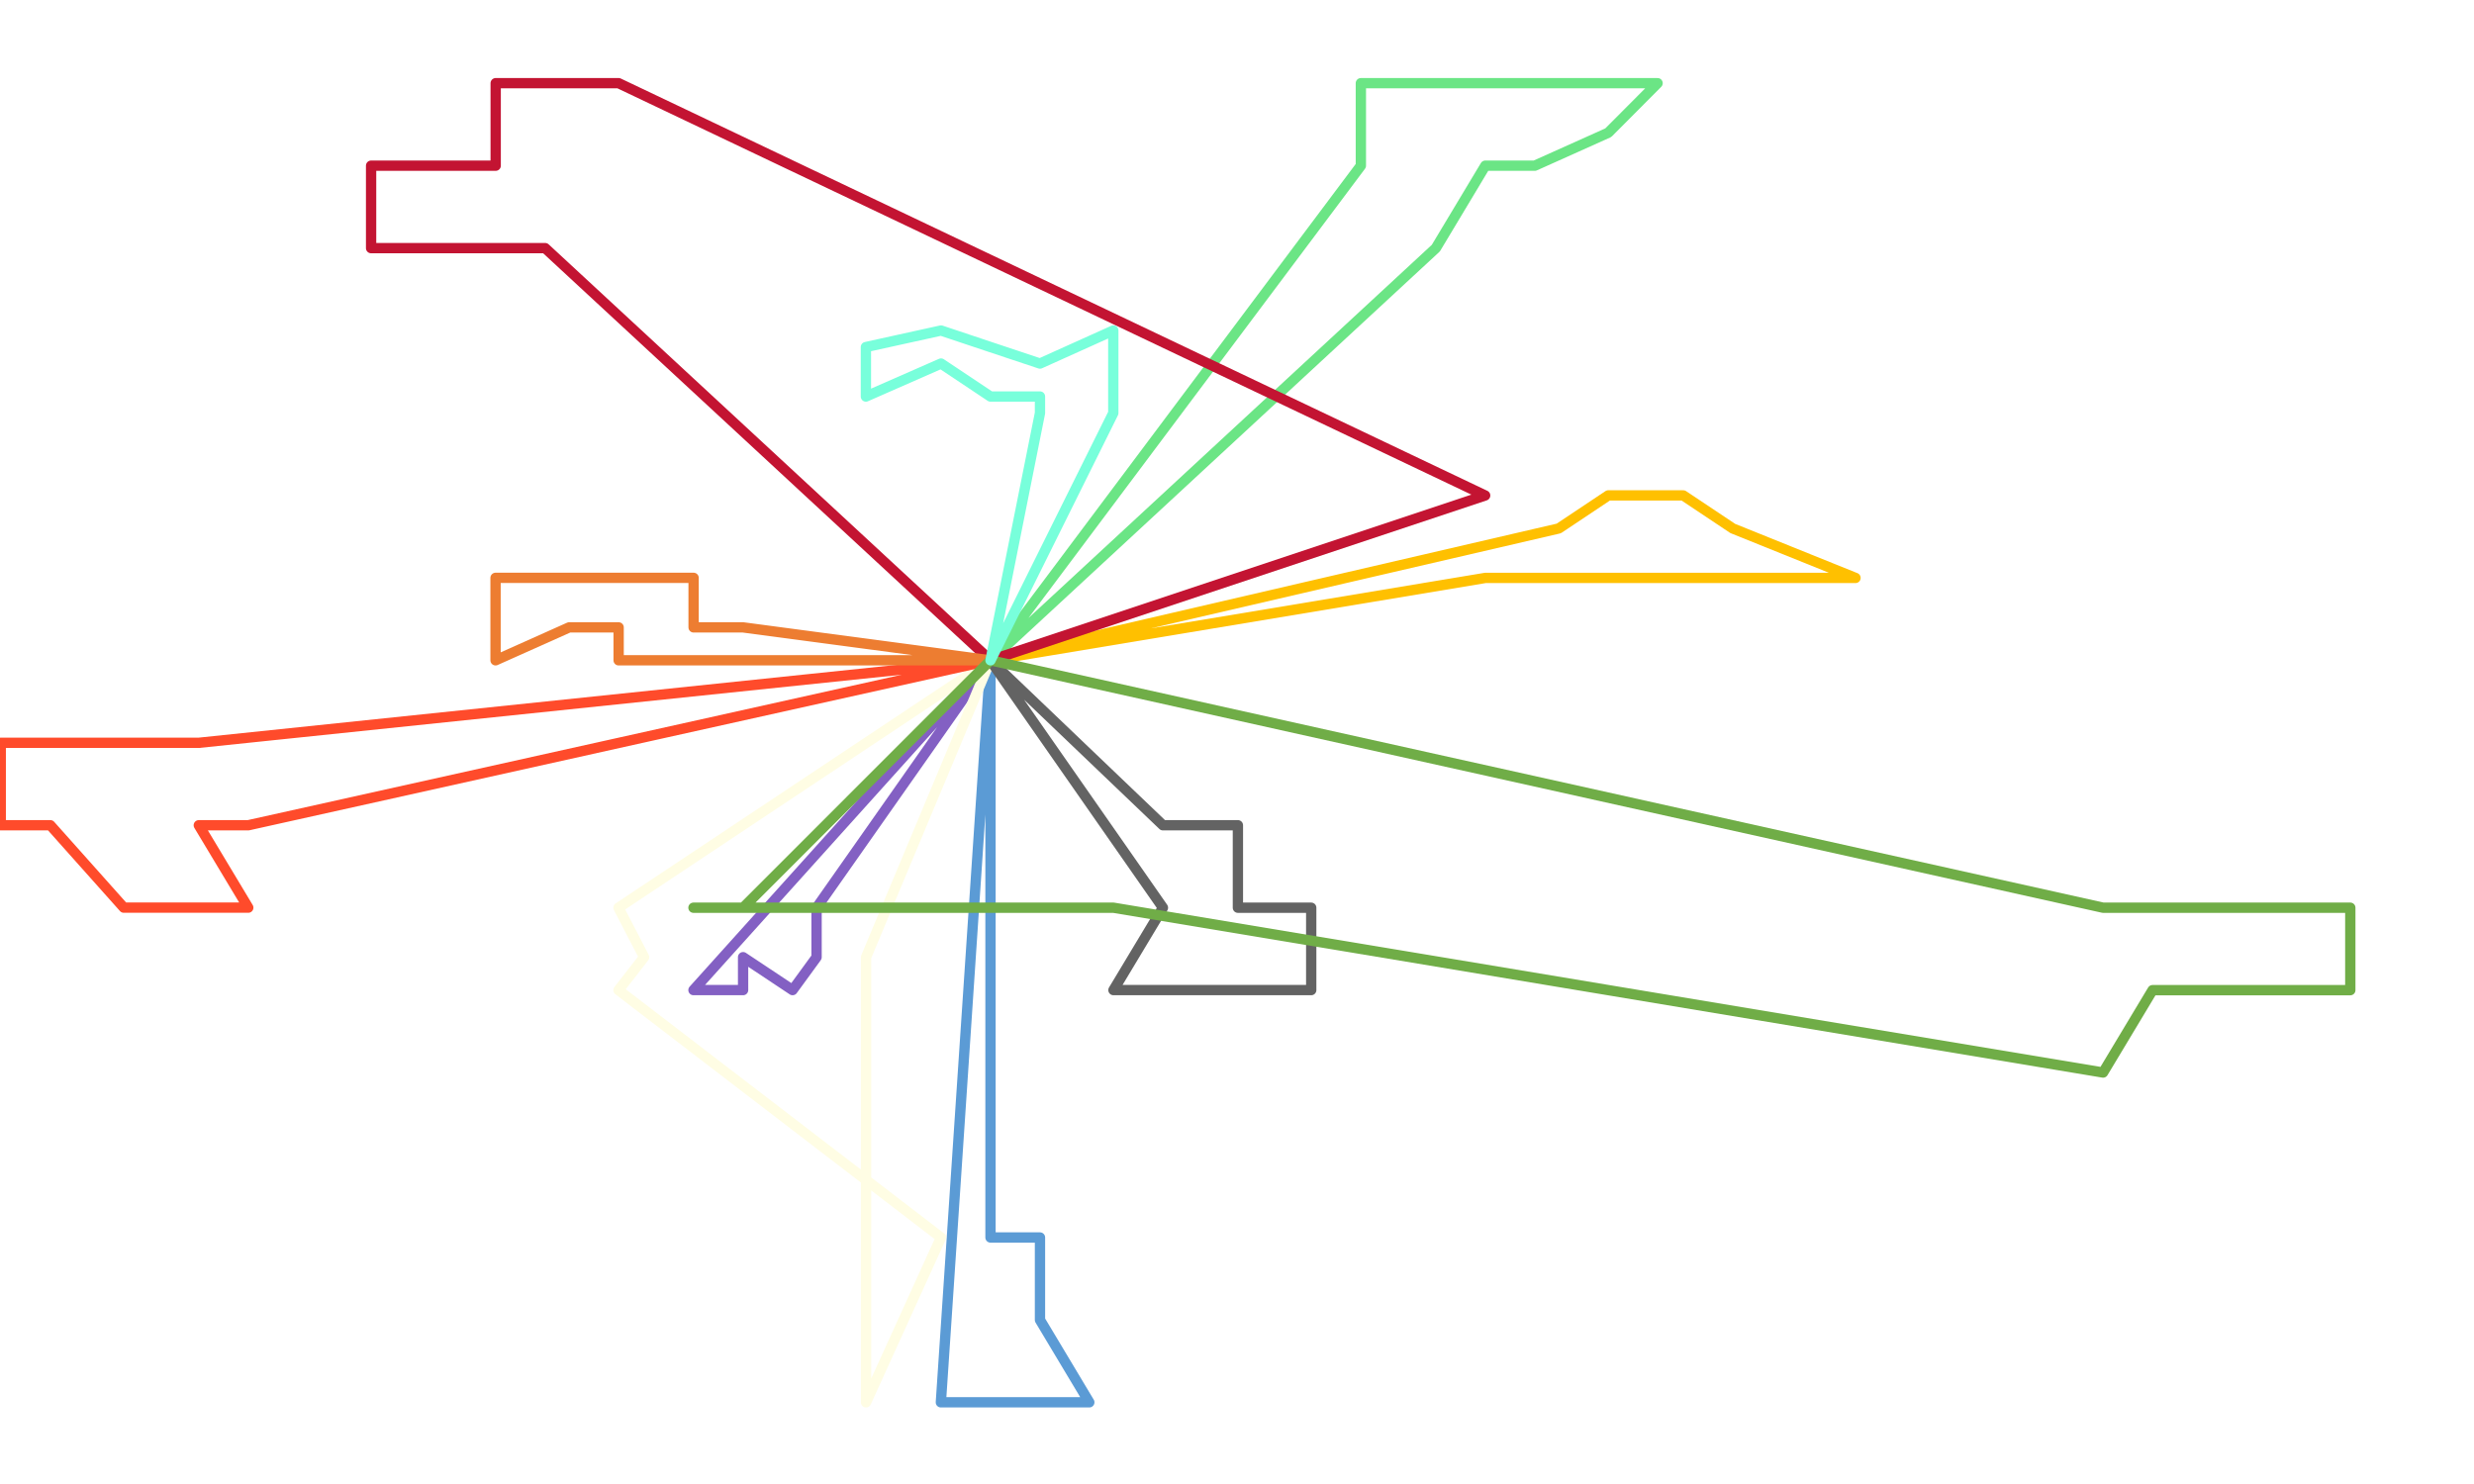
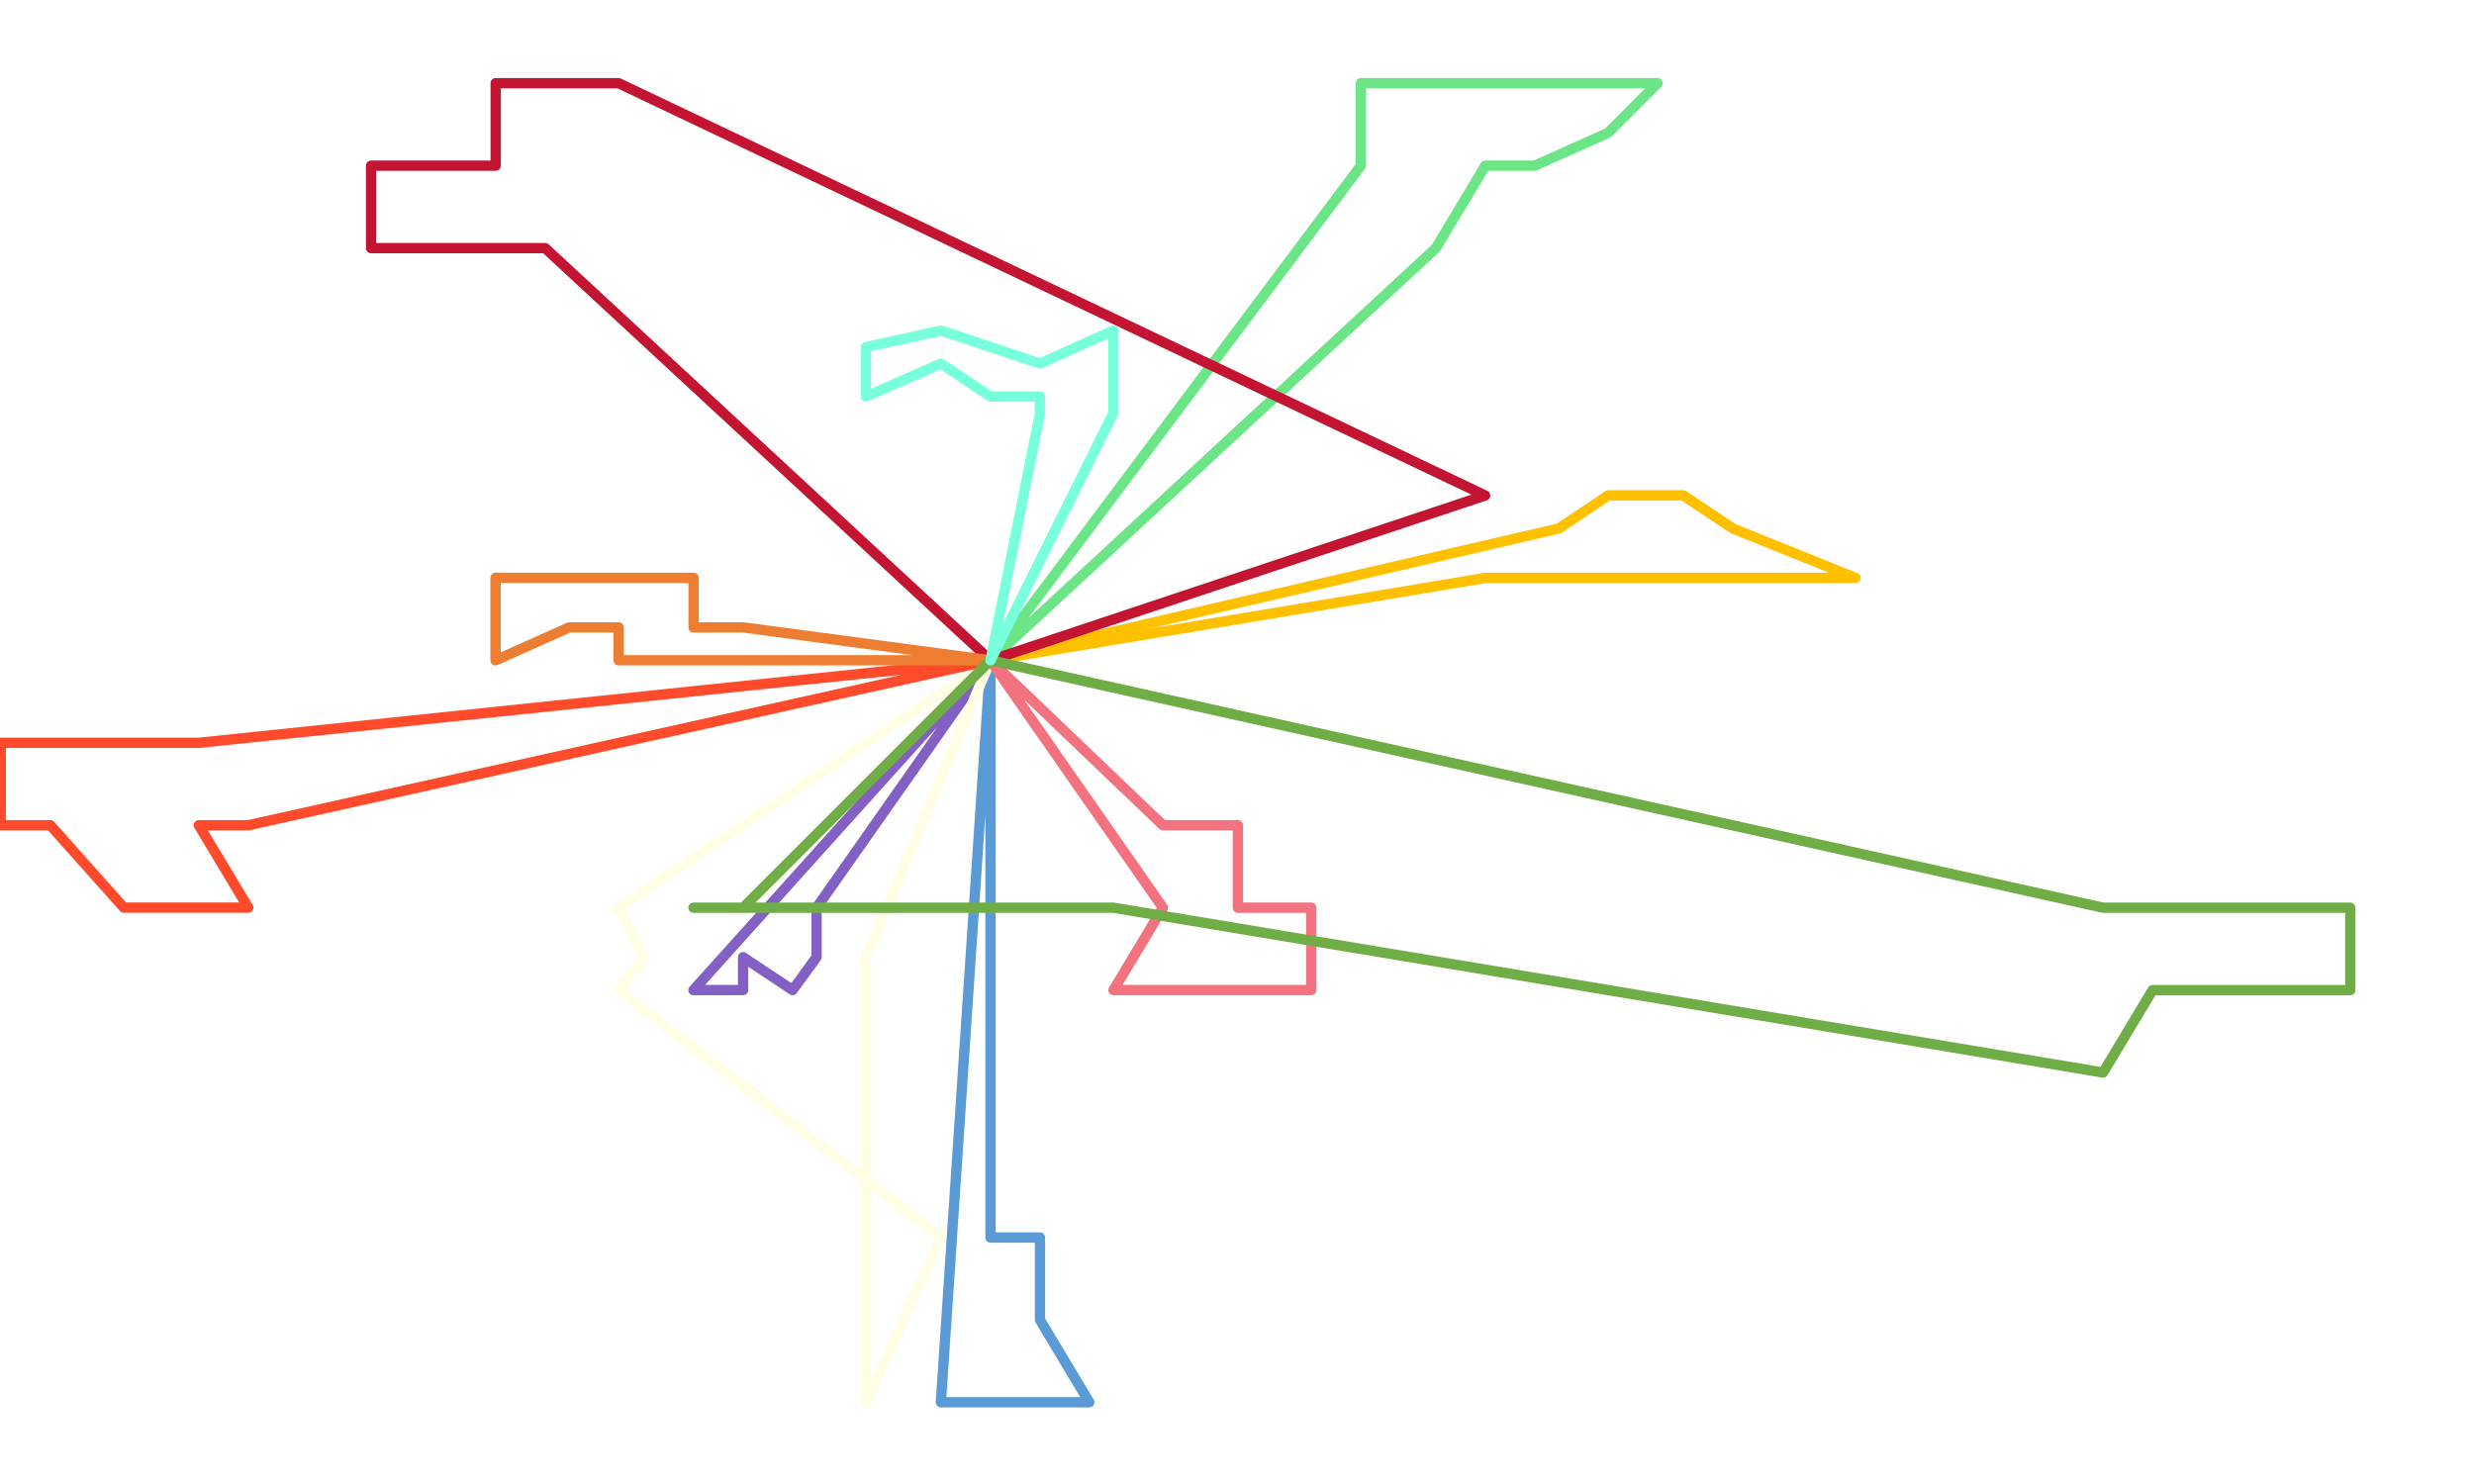
<svg xmlns="http://www.w3.org/2000/svg" width="1650" height="990" xml:space="preserve" overflow="hidden">
  <defs>
    <clipPath id="clip0">
      <rect x="2368" y="796" width="1650" height="990" />
    </clipPath>
  </defs>
  <g clip-path="url(#clip0)" transform="translate(-2368 -796)">
    <g>
      <path d="M3028.6 1236.5 3028.6 1621.55 3061.6 1621.55 3061.6 1676.56 3094.5 1731.5 3028.6 1731.5 2995.5 1731.5 3028.6 1236.5" stroke="#5B9BD5" stroke-width="6.875" stroke-linecap="round" stroke-linejoin="round" stroke-miterlimit="10" fill="none" />
    </g>
    <g>
      <path d="M3028.5 1236.5 2912.6 1401.55 2912.6 1434.55 2896.6 1456.5 2863.59 1434.55 2863.59 1456.5 2830.5 1456.5 3028.5 1236.5" stroke="#8360C3" stroke-width="6.875" stroke-linecap="round" stroke-linejoin="round" stroke-miterlimit="10" fill="none" />
    </g>
    <g>
      <path d="M3028.5 1236.5 2945.6 1434.55 2945.6 1456.55 2945.6 1731.5 2995.6 1621.55 2780.5 1456.55 2797.59 1434.55 2780.5 1401.55 3028.5 1236.5" stroke="#FFFDE4" stroke-width="6.875" stroke-linecap="round" stroke-linejoin="round" stroke-miterlimit="10" fill="none" />
    </g>
    <g>
-       <path d="M3028.5 1236.5 3325.61 961.532 3358.61 906.53 3391.61 906.53 3440.61 884.529 3473.5 851.5 3440.61 851.5 3358.61 851.5 3275.61 851.5 3275.61 906.53 3028.5 1236.5" stroke="#6bE585" stroke-width="6.875" stroke-linecap="round" stroke-linejoin="round" stroke-miterlimit="10" fill="none" />
+       <path d="M3028.5 1236.5 3325.61 961.532 3358.61 906.53 3391.61 906.53 3440.61 884.529 3473.5 851.5 3440.61 851.5 3358.61 851.5 3275.61 851.5 3275.61 906.53 3028.5 1236.5" stroke="#6BE585" stroke-width="6.875" stroke-linecap="round" stroke-linejoin="round" stroke-miterlimit="10" fill="none" />
    </g>
    <g>
      <path d="M3028.5 1236.5 3358.61 1181.54 3440.61 1181.54 3457.61 1181.54 3556.62 1181.54 3605.5 1181.54 3523.62 1148.54 3490.61 1126.5 3440.61 1126.5 3407.61 1148.54 3028.5 1236.5" stroke="#FFC000" stroke-width="6.875" stroke-linecap="round" stroke-linejoin="round" stroke-miterlimit="10" fill="none" />
    </g>
    <g>
      <path d="M3028.5 1236.5 2533.58 1346.54 2500.58 1346.54 2533.58 1401.5 2450.58 1401.5 2401.58 1346.54 2368.5 1346.54 2368.5 1291.54 2450.58 1291.54 2500.58 1291.54 3028.5 1236.5" stroke="#FF4B2B" stroke-width="6.875" stroke-linecap="round" stroke-linejoin="round" stroke-miterlimit="10" fill="none" />
    </g>
    <g>
      <path d="M3028.6 1236.5 2731.59 961.532 2665.59 961.532 2615.5 961.532 2615.5 906.53 2698.59 906.53 2698.59 851.5 2731.59 851.5 2780.59 851.5 3358.5 1126.54 3028.6 1236.5" stroke="#C31432" stroke-width="6.875" stroke-linecap="round" stroke-linejoin="round" stroke-miterlimit="10" fill="none" />
    </g>
    <g>
-       <path d="M3028.5 1236.5 3143.6 1346.54 3160.6 1346.54 3193.6 1346.54 3193.6 1401.55 3242.5 1401.55 3242.5 1456.5 3193.6 1456.5 3160.6 1456.5 3110.6 1456.5 3143.6 1401.55 3028.5 1236.5" stroke="#636363" stroke-width="6.875" stroke-linecap="round" stroke-linejoin="round" stroke-miterlimit="10" fill="none" />
+       <path d="M3028.5 1236.5 3143.6 1346.54 3160.6 1346.54 3193.6 1346.54 3193.6 1401.55 3242.5 1401.55 3242.5 1456.5 3193.6 1456.5 3160.6 1456.5 3110.6 1456.5 3143.6 1401.55 3028.5 1236.5" stroke="#F2727F" stroke-width="6.875" stroke-linecap="round" stroke-linejoin="round" stroke-miterlimit="10" fill="none" />
    </g>
    <g>
      <path d="M3028.5 1236.5 2863.59 1236.5 2780.59 1236.5 2780.59 1214.54 2747.59 1214.54 2698.5 1236.5 2698.5 1181.5 2747.59 1181.5 2780.59 1181.5 2830.59 1181.5 2830.59 1214.54 2863.59 1214.54 3028.5 1236.5" stroke="#ED7D31" stroke-width="6.875" stroke-linecap="round" stroke-linejoin="round" stroke-miterlimit="10" fill="none" />
    </g>
    <g>
      <path d="M3028.6 1236.5 3770.62 1401.55 3820.63 1401.55 3853.63 1401.55 3935.5 1401.55 3935.5 1456.55 3886.63 1456.55 3820.63 1456.55 3803.62 1456.55 3770.62 1511.5 3110.6 1401.55 2830.5 1401.55 2863.59 1401.55 3028.6 1236.5" stroke="#70AD47" stroke-width="6.875" stroke-linecap="round" stroke-linejoin="round" stroke-miterlimit="10" fill="none" />
    </g>
    <g>
      <path d="M3028.6 1236.5 3061.6 1071.54 3061.6 1060.53 3028.6 1060.53 2995.6 1038.53 2945.5 1060.53 2945.5 1027.53 2995.6 1016.5 3028.6 1027.53 3061.6 1038.53 3110.5 1016.5 3110.5 1038.53 3110.5 1071.54 3028.6 1236.5" stroke="#78FFDB" stroke-width="6.875" stroke-linecap="round" stroke-linejoin="round" stroke-miterlimit="10" fill="none" />
    </g>
  </g>
</svg>
